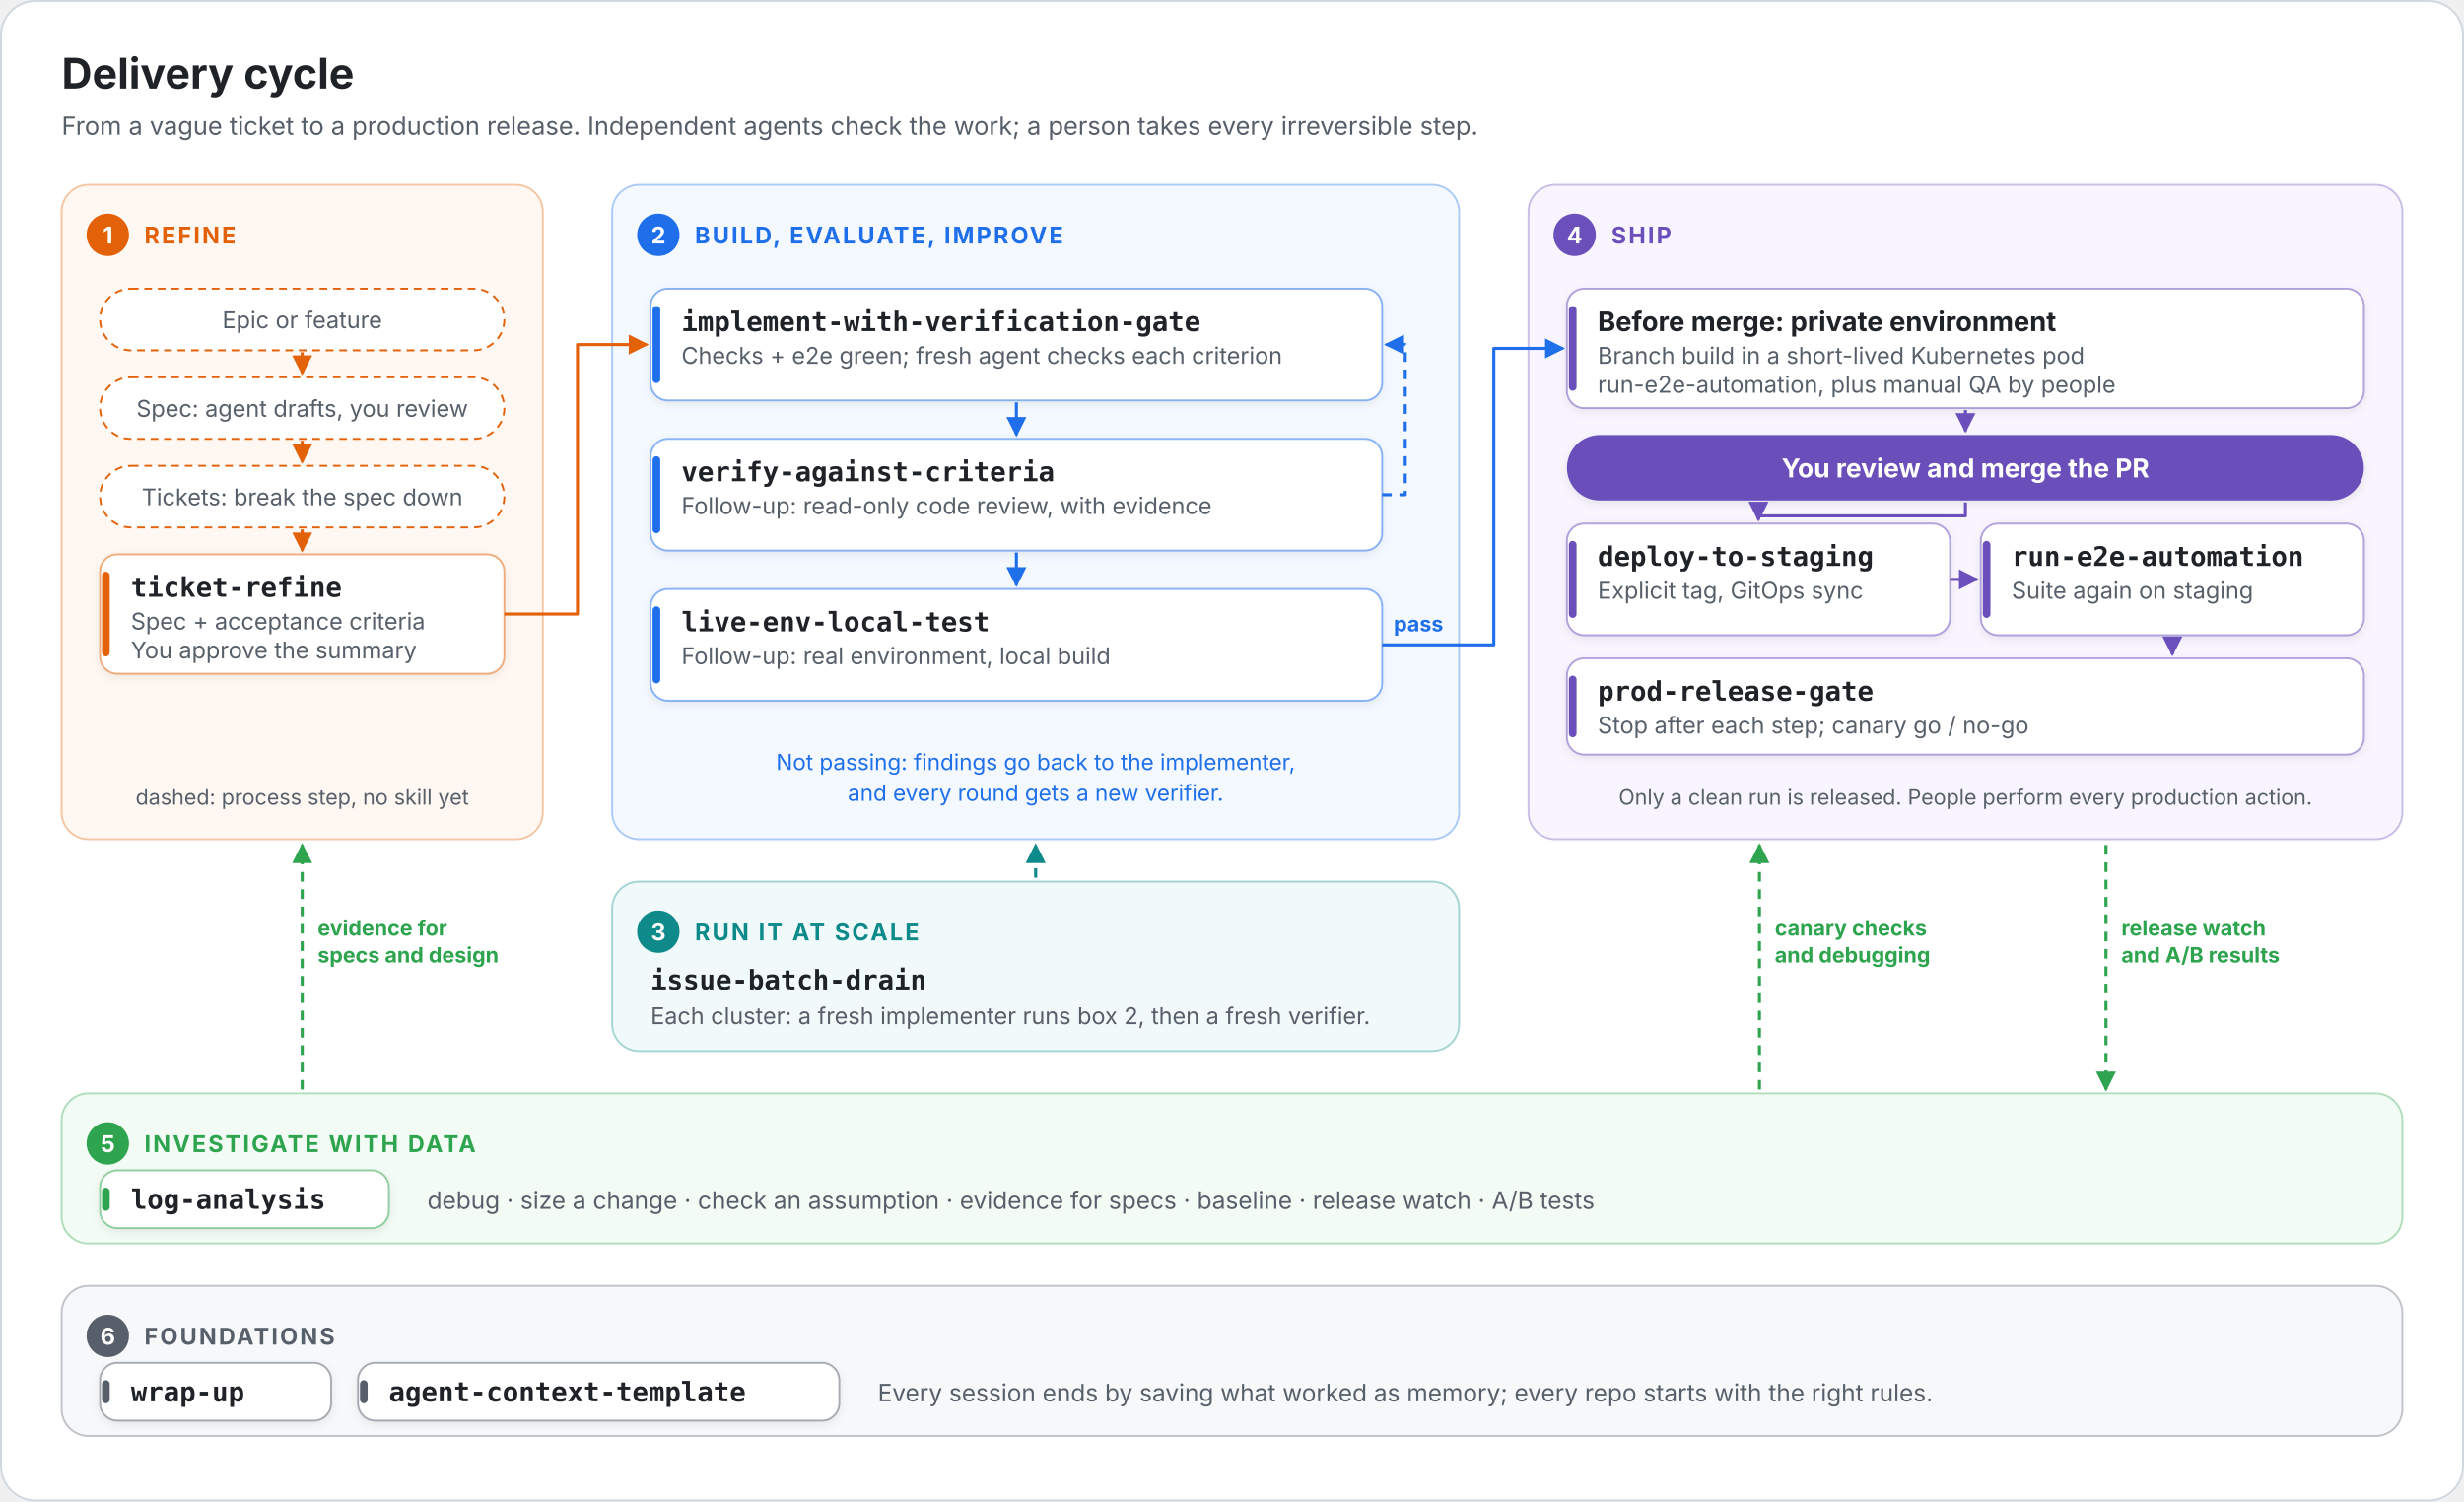
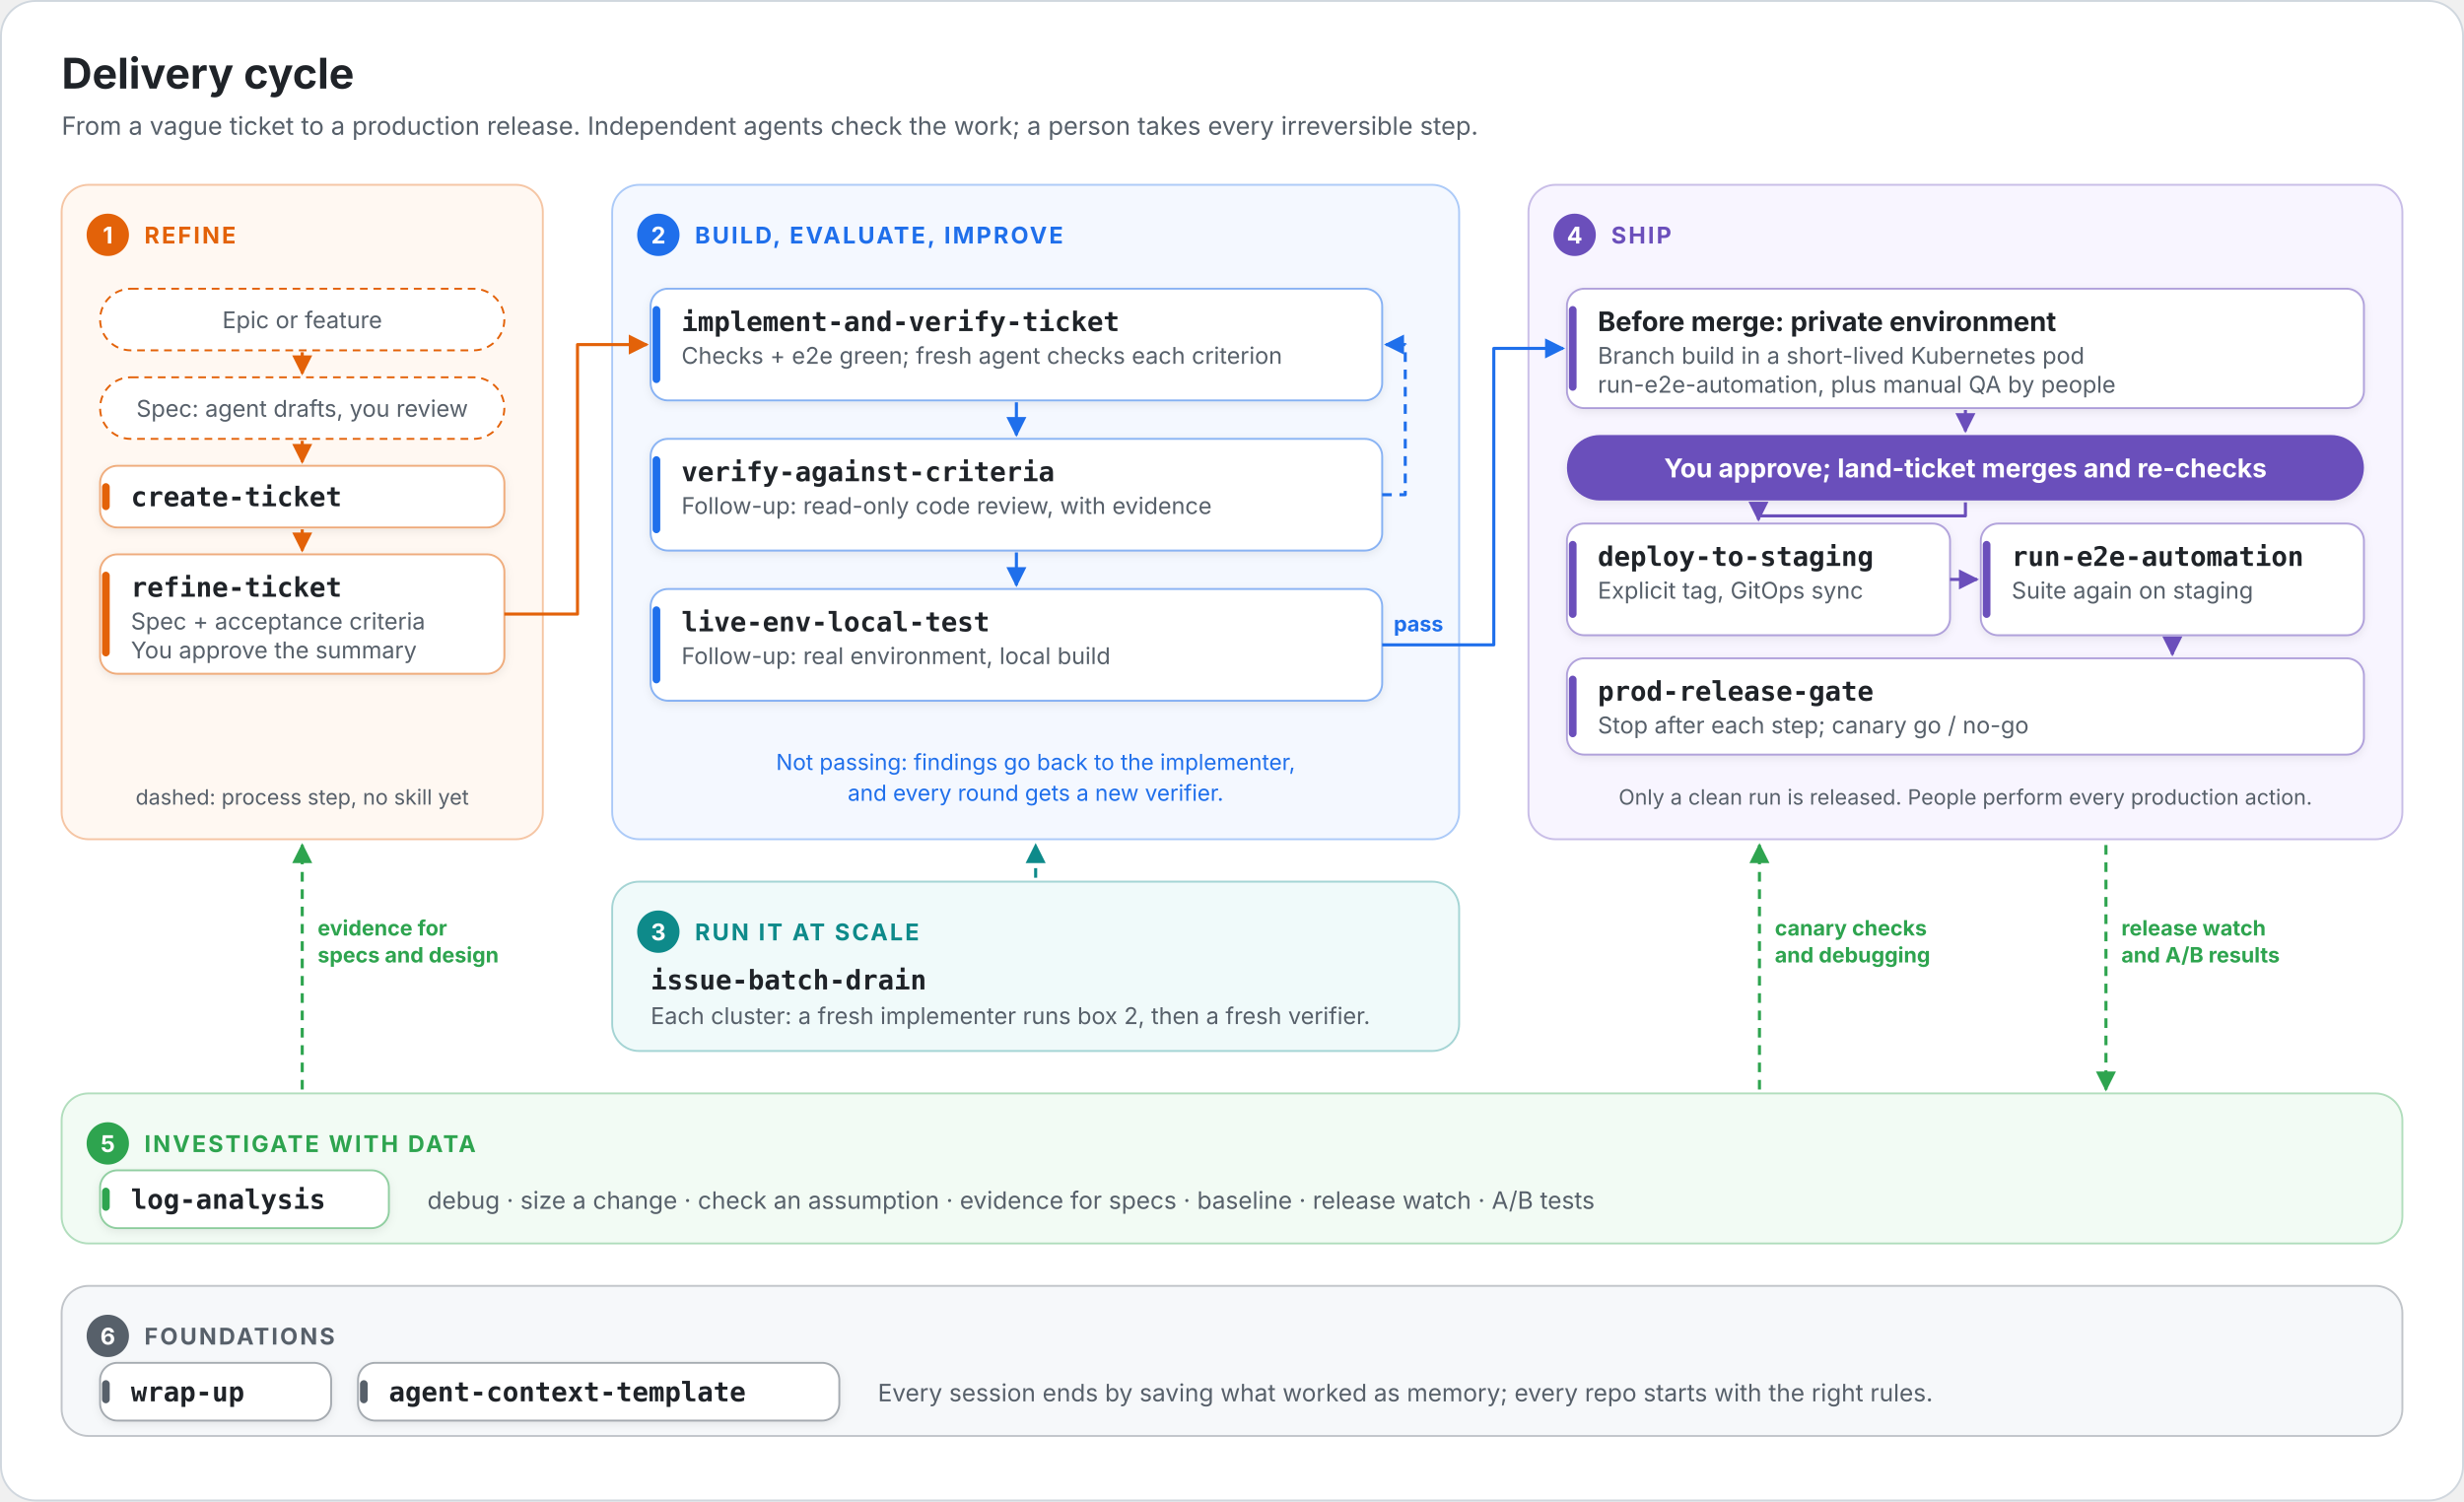
<svg xmlns="http://www.w3.org/2000/svg" viewBox="0 0 1280 780" width="1280" height="780" role="img" aria-label="Delivery cycle: refine, build and evaluate, run at scale, ship, investigate with data, foundations">
  <defs>
    <filter id="sh" x="-5%" y="-10%" width="110%" height="130%">
      <feDropShadow dx="0" dy="1.5" stdDeviation="2.5" flood-color="#1f2328" flood-opacity="0.08" />
    </filter>
    <marker id="m_refine" viewBox="0 0 10 10" refX="9" refY="5" markerWidth="6.5" markerHeight="6.5" orient="auto-start-reverse">
      <path d="M0 0L10 5L0 10z" fill="#E36209" />
    </marker>
    <marker id="m_build" viewBox="0 0 10 10" refX="9" refY="5" markerWidth="6.5" markerHeight="6.5" orient="auto-start-reverse">
      <path d="M0 0L10 5L0 10z" fill="#1F6FEB" />
    </marker>
    <marker id="m_scale" viewBox="0 0 10 10" refX="9" refY="5" markerWidth="6.5" markerHeight="6.5" orient="auto-start-reverse">
      <path d="M0 0L10 5L0 10z" fill="#0E8A8A" />
    </marker>
    <marker id="m_ship" viewBox="0 0 10 10" refX="9" refY="5" markerWidth="6.5" markerHeight="6.5" orient="auto-start-reverse">
      <path d="M0 0L10 5L0 10z" fill="#6B4FBB" />
    </marker>
    <marker id="m_data" viewBox="0 0 10 10" refX="9" refY="5" markerWidth="6.5" markerHeight="6.5" orient="auto-start-reverse">
      <path d="M0 0L10 5L0 10z" fill="#2EA44F" />
    </marker>
    <marker id="m_base" viewBox="0 0 10 10" refX="9" refY="5" markerWidth="6.5" markerHeight="6.5" orient="auto-start-reverse">
      <path d="M0 0L10 5L0 10z" fill="#57606a" />
    </marker>
    <marker id="m_n" viewBox="0 0 10 10" refX="9" refY="5" markerWidth="6.5" markerHeight="6.5" orient="auto-start-reverse">
      <path d="M0 0L10 5L0 10z" fill="#8c959f" />
    </marker>
  </defs>
  <rect x="0.5" y="0.5" width="1279" height="779" rx="18" fill="#FFFFFF" stroke="#D0D7DE" />
  <text x="32" y="46" font-family="Inter,'Segoe UI',Helvetica,Arial,sans-serif" font-size="22" font-weight="700" fill="#1f2328" text-anchor="start">Delivery cycle</text>
  <text x="32" y="70" font-family="Inter,'Segoe UI',Helvetica,Arial,sans-serif" font-size="13" fill="#57606a" text-anchor="start">From a vague ticket to a production release. Independent agents check the work; a person takes every irreversible step.</text>
  <rect x="32" y="96" width="250" height="340" rx="14" fill="#FFF8F2" stroke="#E36209" stroke-opacity="0.35" />
  <circle cx="56" cy="122" r="11" fill="#E36209" />
  <text x="56" y="126.5" font-family="Inter,'Segoe UI',Helvetica,Arial,sans-serif" font-size="12" font-weight="700" fill="#fff" text-anchor="middle">1</text>
  <text x="75" y="126.5" font-family="Inter,'Segoe UI',Helvetica,Arial,sans-serif" font-size="12" font-weight="700" fill="#E36209" text-anchor="start" letter-spacing="1.1">REFINE</text>
  <rect x="52" y="150" width="210" height="32" rx="16.0" fill="#fff" stroke="#E36209" stroke-dasharray="4 3" />
  <text x="157.0" y="170.5" font-family="Inter,'Segoe UI',Helvetica,Arial,sans-serif" font-size="12" fill="#57606a" text-anchor="middle">Epic or feature</text>
  <path d="M157.0 183 V194" fill="none" stroke="#E36209" stroke-width="1.6" stroke-linejoin="round" marker-end="url(#m_refine)" />
  <rect x="52" y="196" width="210" height="32" rx="16.0" fill="#fff" stroke="#E36209" stroke-dasharray="4 3" />
  <text x="157.0" y="216.5" font-family="Inter,'Segoe UI',Helvetica,Arial,sans-serif" font-size="12" fill="#57606a" text-anchor="middle">Spec: agent drafts, you review</text>
  <path d="M157.0 229 V240" fill="none" stroke="#E36209" stroke-width="1.6" stroke-linejoin="round" marker-end="url(#m_refine)" />
-   <rect x="52" y="242" width="210" height="32" rx="16.0" fill="#fff" stroke="#E36209" stroke-dasharray="4 3" />
-   <text x="157.0" y="262.5" font-family="Inter,'Segoe UI',Helvetica,Arial,sans-serif" font-size="12" fill="#57606a" text-anchor="middle">Tickets: break the spec down</text>
+   <rect x="52" y="242" width="210" height="32" rx="9" fill="#fff" stroke="#E36209" stroke-opacity="0.5" filter="url(#sh)" />
+   <rect x="53" y="251" width="4" height="14" rx="2" fill="#E36209" />
+   <text x="68" y="263.0" font-family="ui-monospace,SFMono-Regular,Menlo,Consolas,monospace" font-size="14" font-weight="700" fill="#1f2328" text-anchor="start">create-ticket</text>
  <path d="M157.0 275 V286" fill="none" stroke="#E36209" stroke-width="1.6" stroke-linejoin="round" marker-end="url(#m_refine)" />
  <rect x="52" y="288" width="210" height="62" rx="9" fill="#fff" stroke="#E36209" stroke-opacity="0.5" filter="url(#sh)" />
  <rect x="53" y="297" width="4" height="44" rx="2" fill="#E36209" />
-   <text x="68" y="310" font-family="ui-monospace,SFMono-Regular,Menlo,Consolas,monospace" font-size="14" font-weight="700" fill="#1f2328" text-anchor="start">ticket-refine</text>
+   <text x="68" y="310" font-family="ui-monospace,SFMono-Regular,Menlo,Consolas,monospace" font-size="14" font-weight="700" fill="#1f2328" text-anchor="start">refine-ticket</text>
  <text x="68" y="327" font-family="Inter,'Segoe UI',Helvetica,Arial,sans-serif" font-size="12" fill="#57606a" text-anchor="start">Spec + acceptance criteria</text>
  <text x="68" y="342" font-family="Inter,'Segoe UI',Helvetica,Arial,sans-serif" font-size="12" fill="#57606a" text-anchor="start">You approve the summary</text>
  <text x="157.0" y="418" font-family="Inter,'Segoe UI',Helvetica,Arial,sans-serif" font-size="11" fill="#57606a" text-anchor="middle">dashed: process step, no skill yet</text>
  <rect x="318" y="96" width="440" height="340" rx="14" fill="#F4F8FF" stroke="#1F6FEB" stroke-opacity="0.35" />
  <circle cx="342" cy="122" r="11" fill="#1F6FEB" />
  <text x="342" y="126.5" font-family="Inter,'Segoe UI',Helvetica,Arial,sans-serif" font-size="12" font-weight="700" fill="#fff" text-anchor="middle">2</text>
  <text x="361" y="126.5" font-family="Inter,'Segoe UI',Helvetica,Arial,sans-serif" font-size="12" font-weight="700" fill="#1F6FEB" text-anchor="start" letter-spacing="1.1">BUILD, EVALUATE, IMPROVE</text>
  <rect x="338" y="150" width="380" height="58" rx="9" fill="#fff" stroke="#1F6FEB" stroke-opacity="0.5" filter="url(#sh)" />
  <rect x="339" y="159" width="4" height="40" rx="2" fill="#1F6FEB" />
-   <text x="354" y="172" font-family="ui-monospace,SFMono-Regular,Menlo,Consolas,monospace" font-size="14" font-weight="700" fill="#1f2328" text-anchor="start">implement-with-verification-gate</text>
+   <text x="354" y="172" font-family="ui-monospace,SFMono-Regular,Menlo,Consolas,monospace" font-size="14" font-weight="700" fill="#1f2328" text-anchor="start">implement-and-verify-ticket</text>
  <text x="354" y="189" font-family="Inter,'Segoe UI',Helvetica,Arial,sans-serif" font-size="12" fill="#57606a" text-anchor="start">Checks + e2e green; fresh agent checks each criterion</text>
  <rect x="338" y="228" width="380" height="58" rx="9" fill="#fff" stroke="#1F6FEB" stroke-opacity="0.5" filter="url(#sh)" />
  <rect x="339" y="237" width="4" height="40" rx="2" fill="#1F6FEB" />
  <text x="354" y="250" font-family="ui-monospace,SFMono-Regular,Menlo,Consolas,monospace" font-size="14" font-weight="700" fill="#1f2328" text-anchor="start">verify-against-criteria</text>
  <text x="354" y="267" font-family="Inter,'Segoe UI',Helvetica,Arial,sans-serif" font-size="12" fill="#57606a" text-anchor="start">Follow-up: read-only code review, with evidence</text>
  <path d="M528.0 209 V226" fill="none" stroke="#1F6FEB" stroke-width="1.6" stroke-linejoin="round" marker-end="url(#m_build)" />
  <rect x="338" y="306" width="380" height="58" rx="9" fill="#fff" stroke="#1F6FEB" stroke-opacity="0.5" filter="url(#sh)" />
  <rect x="339" y="315" width="4" height="40" rx="2" fill="#1F6FEB" />
  <text x="354" y="328" font-family="ui-monospace,SFMono-Regular,Menlo,Consolas,monospace" font-size="14" font-weight="700" fill="#1f2328" text-anchor="start">live-env-local-test</text>
  <text x="354" y="345" font-family="Inter,'Segoe UI',Helvetica,Arial,sans-serif" font-size="12" fill="#57606a" text-anchor="start">Follow-up: real environment, local build</text>
  <path d="M528.0 287 V304" fill="none" stroke="#1F6FEB" stroke-width="1.6" stroke-linejoin="round" marker-end="url(#m_build)" />
  <path d="M718 257 H730 V179 H720" fill="none" stroke="#1F6FEB" stroke-width="1.6" stroke-dasharray="5 4" stroke-linejoin="round" marker-end="url(#m_build)" />
  <text x="538.0" y="400" font-family="Inter,'Segoe UI',Helvetica,Arial,sans-serif" font-size="11.5" fill="#1F6FEB" text-anchor="middle">Not passing: findings go back to the implementer,</text>
  <text x="538.0" y="416" font-family="Inter,'Segoe UI',Helvetica,Arial,sans-serif" font-size="11.5" fill="#1F6FEB" text-anchor="middle">and every round gets a new verifier.</text>
  <path d="M262 319 H300 V179 H336" fill="none" stroke="#E36209" stroke-width="1.6" stroke-linejoin="round" marker-end="url(#m_refine)" />
  <rect x="794" y="96" width="454" height="340" rx="14" fill="#F8F5FF" stroke="#6B4FBB" stroke-opacity="0.35" />
  <circle cx="818" cy="122" r="11" fill="#6B4FBB" />
  <text x="818" y="126.5" font-family="Inter,'Segoe UI',Helvetica,Arial,sans-serif" font-size="12" font-weight="700" fill="#fff" text-anchor="middle">4</text>
  <text x="837" y="126.5" font-family="Inter,'Segoe UI',Helvetica,Arial,sans-serif" font-size="12" font-weight="700" fill="#6B4FBB" text-anchor="start" letter-spacing="1.1">SHIP</text>
  <rect x="814" y="150" width="414" height="62" rx="9" fill="#fff" stroke="#6B4FBB" stroke-opacity="0.5" filter="url(#sh)" />
  <rect x="815" y="159" width="4" height="44" rx="2" fill="#6B4FBB" />
  <text x="830" y="172" font-family="Inter,'Segoe UI',Helvetica,Arial,sans-serif" font-size="14" font-weight="700" fill="#1f2328" text-anchor="start">Before merge: private environment</text>
  <text x="830" y="189" font-family="Inter,'Segoe UI',Helvetica,Arial,sans-serif" font-size="12" fill="#57606a" text-anchor="start">Branch build in a short-lived Kubernetes pod</text>
  <text x="830" y="204" font-family="Inter,'Segoe UI',Helvetica,Arial,sans-serif" font-size="12" fill="#57606a" text-anchor="start">run-e2e-automation, plus manual QA by people</text>
  <rect x="814" y="226" width="414" height="34" rx="17.0" fill="#6B4FBB" filter="url(#sh)" />
-   <text x="1021.0" y="248.0" font-family="Inter,'Segoe UI',Helvetica,Arial,sans-serif" font-size="13.5" font-weight="700" fill="#fff" text-anchor="middle">You review and merge the PR</text>
+   <text x="1021.0" y="248.0" font-family="Inter,'Segoe UI',Helvetica,Arial,sans-serif" font-size="13.5" font-weight="700" fill="#fff" text-anchor="middle">You approve; land-ticket merges and re-checks</text>
  <path d="M1021.0 213 V224" fill="none" stroke="#6B4FBB" stroke-width="1.6" stroke-linejoin="round" marker-end="url(#m_ship)" />
  <rect x="814" y="272" width="199.0" height="58" rx="9" fill="#fff" stroke="#6B4FBB" stroke-opacity="0.5" filter="url(#sh)" />
  <rect x="815" y="281" width="4" height="40" rx="2" fill="#6B4FBB" />
  <text x="830" y="294" font-family="ui-monospace,SFMono-Regular,Menlo,Consolas,monospace" font-size="14" font-weight="700" fill="#1f2328" text-anchor="start">deploy-to-staging</text>
  <text x="830" y="311" font-family="Inter,'Segoe UI',Helvetica,Arial,sans-serif" font-size="12" fill="#57606a" text-anchor="start">Explicit tag, GitOps sync</text>
  <rect x="1029.0" y="272" width="199.0" height="58" rx="9" fill="#fff" stroke="#6B4FBB" stroke-opacity="0.5" filter="url(#sh)" />
  <rect x="1030.0" y="281" width="4" height="40" rx="2" fill="#6B4FBB" />
  <text x="1045.0" y="294" font-family="ui-monospace,SFMono-Regular,Menlo,Consolas,monospace" font-size="14" font-weight="700" fill="#1f2328" text-anchor="start">run-e2e-automation</text>
  <text x="1045.0" y="311" font-family="Inter,'Segoe UI',Helvetica,Arial,sans-serif" font-size="12" fill="#57606a" text-anchor="start">Suite again on staging</text>
  <path d="M1021.0 261 V268 H913.5 V270" fill="none" stroke="#6B4FBB" stroke-width="1.6" stroke-linejoin="round" marker-end="url(#m_ship)" />
  <path d="M1013.0 301 H1027.0" fill="none" stroke="#6B4FBB" stroke-width="1.6" stroke-linejoin="round" marker-end="url(#m_ship)" />
  <rect x="814" y="342" width="414" height="50" rx="9" fill="#fff" stroke="#6B4FBB" stroke-opacity="0.5" filter="url(#sh)" />
  <rect x="815" y="351" width="4" height="32" rx="2" fill="#6B4FBB" />
  <text x="830" y="364" font-family="ui-monospace,SFMono-Regular,Menlo,Consolas,monospace" font-size="14" font-weight="700" fill="#1f2328" text-anchor="start">prod-release-gate</text>
  <text x="830" y="381" font-family="Inter,'Segoe UI',Helvetica,Arial,sans-serif" font-size="12" fill="#57606a" text-anchor="start">Stop after each step; canary go / no-go</text>
  <path d="M1128.5 331 V340" fill="none" stroke="#6B4FBB" stroke-width="1.6" stroke-linejoin="round" marker-end="url(#m_ship)" />
  <text x="1021.0" y="418" font-family="Inter,'Segoe UI',Helvetica,Arial,sans-serif" font-size="11" fill="#57606a" text-anchor="middle">Only a clean run is released. People perform every production action.</text>
  <path d="M718 335 H776 V181 H812" fill="none" stroke="#1F6FEB" stroke-width="1.6" stroke-linejoin="round" marker-end="url(#m_build)" />
  <text x="724" y="328" font-family="Inter,'Segoe UI',Helvetica,Arial,sans-serif" font-size="11" font-weight="700" fill="#1F6FEB" text-anchor="start">pass</text>
  <rect x="318" y="458" width="440" height="88" rx="14" fill="#F0FAFA" stroke="#0E8A8A" stroke-opacity="0.35" />
  <circle cx="342" cy="484" r="11" fill="#0E8A8A" />
  <text x="342" y="488.5" font-family="Inter,'Segoe UI',Helvetica,Arial,sans-serif" font-size="12" font-weight="700" fill="#fff" text-anchor="middle">3</text>
  <text x="361" y="488.5" font-family="Inter,'Segoe UI',Helvetica,Arial,sans-serif" font-size="12" font-weight="700" fill="#0E8A8A" text-anchor="start" letter-spacing="1.1">RUN IT AT SCALE</text>
  <text x="338" y="514" font-family="ui-monospace,SFMono-Regular,Menlo,Consolas,monospace" font-size="14" font-weight="700" fill="#1f2328" text-anchor="start">issue-batch-drain</text>
  <text x="338" y="532" font-family="Inter,'Segoe UI',Helvetica,Arial,sans-serif" font-size="12" fill="#57606a" text-anchor="start">Each cluster: a fresh implementer runs box 2, then a fresh verifier.</text>
  <path d="M538.0 456 V439" fill="none" stroke="#0E8A8A" stroke-width="1.6" stroke-dasharray="5 4" stroke-linejoin="round" marker-end="url(#m_scale)" />
  <rect x="32" y="568" width="1216" height="78" rx="14" fill="#F2FBF4" stroke="#2EA44F" stroke-opacity="0.35" />
  <circle cx="56" cy="594" r="11" fill="#2EA44F" />
  <text x="56" y="598.5" font-family="Inter,'Segoe UI',Helvetica,Arial,sans-serif" font-size="12" font-weight="700" fill="#fff" text-anchor="middle">5</text>
  <text x="75" y="598.5" font-family="Inter,'Segoe UI',Helvetica,Arial,sans-serif" font-size="12" font-weight="700" fill="#2EA44F" text-anchor="start" letter-spacing="1.1">INVESTIGATE WITH DATA</text>
  <rect x="52" y="608" width="150" height="30" rx="9" fill="#fff" stroke="#2EA44F" stroke-opacity="0.5" filter="url(#sh)" />
  <rect x="53" y="617" width="4" height="12" rx="2" fill="#2EA44F" />
  <text x="68" y="628.0" font-family="ui-monospace,SFMono-Regular,Menlo,Consolas,monospace" font-size="14" font-weight="700" fill="#1f2328" text-anchor="start">log-analysis</text>
  <text x="222" y="628" font-family="Inter,'Segoe UI',Helvetica,Arial,sans-serif" font-size="12.5" fill="#57606a" text-anchor="start">debug  ·  size a change  ·  check an assumption  ·  evidence for specs  ·  baseline  ·  release watch  ·  A/B tests</text>
  <path d="M157.0 566 V439" fill="none" stroke="#2EA44F" stroke-width="1.6" stroke-dasharray="5 4" stroke-linejoin="round" marker-end="url(#m_data)" />
  <text x="165.0" y="486" font-family="Inter,'Segoe UI',Helvetica,Arial,sans-serif" font-size="11" font-weight="700" fill="#2EA44F" text-anchor="start">evidence for</text>
  <text x="165.0" y="500" font-family="Inter,'Segoe UI',Helvetica,Arial,sans-serif" font-size="11" font-weight="700" fill="#2EA44F" text-anchor="start">specs and design</text>
  <path d="M914 566 V439" fill="none" stroke="#2EA44F" stroke-width="1.6" stroke-dasharray="5 4" stroke-linejoin="round" marker-end="url(#m_data)" />
  <text x="922" y="486" font-family="Inter,'Segoe UI',Helvetica,Arial,sans-serif" font-size="11" font-weight="700" fill="#2EA44F" text-anchor="start">canary checks</text>
  <text x="922" y="500" font-family="Inter,'Segoe UI',Helvetica,Arial,sans-serif" font-size="11" font-weight="700" fill="#2EA44F" text-anchor="start">and debugging</text>
  <path d="M1094 439 V566" fill="none" stroke="#2EA44F" stroke-width="1.6" stroke-dasharray="5 4" stroke-linejoin="round" marker-end="url(#m_data)" />
  <text x="1102" y="486" font-family="Inter,'Segoe UI',Helvetica,Arial,sans-serif" font-size="11" font-weight="700" fill="#2EA44F" text-anchor="start">release watch</text>
  <text x="1102" y="500" font-family="Inter,'Segoe UI',Helvetica,Arial,sans-serif" font-size="11" font-weight="700" fill="#2EA44F" text-anchor="start">and A/B results</text>
  <rect x="32" y="668" width="1216" height="78" rx="14" fill="#F6F8FA" stroke="#57606a" stroke-opacity="0.35" />
  <circle cx="56" cy="694" r="11" fill="#57606a" />
  <text x="56" y="698.5" font-family="Inter,'Segoe UI',Helvetica,Arial,sans-serif" font-size="12" font-weight="700" fill="#fff" text-anchor="middle">6</text>
  <text x="75" y="698.5" font-family="Inter,'Segoe UI',Helvetica,Arial,sans-serif" font-size="12" font-weight="700" fill="#57606a" text-anchor="start" letter-spacing="1.1">FOUNDATIONS</text>
  <rect x="52" y="708" width="120" height="30" rx="9" fill="#fff" stroke="#57606a" stroke-opacity="0.5" filter="url(#sh)" />
  <rect x="53" y="717" width="4" height="12" rx="2" fill="#57606a" />
  <text x="68" y="728.0" font-family="ui-monospace,SFMono-Regular,Menlo,Consolas,monospace" font-size="14" font-weight="700" fill="#1f2328" text-anchor="start">wrap-up</text>
  <rect x="186" y="708" width="250" height="30" rx="9" fill="#fff" stroke="#57606a" stroke-opacity="0.5" filter="url(#sh)" />
  <rect x="187" y="717" width="4" height="12" rx="2" fill="#57606a" />
  <text x="202" y="728.0" font-family="ui-monospace,SFMono-Regular,Menlo,Consolas,monospace" font-size="14" font-weight="700" fill="#1f2328" text-anchor="start">agent-context-template</text>
  <text x="456" y="728" font-family="Inter,'Segoe UI',Helvetica,Arial,sans-serif" font-size="12.5" fill="#57606a" text-anchor="start">Every session ends by saving what worked as memory; every repo starts with the right rules.</text>
</svg>
